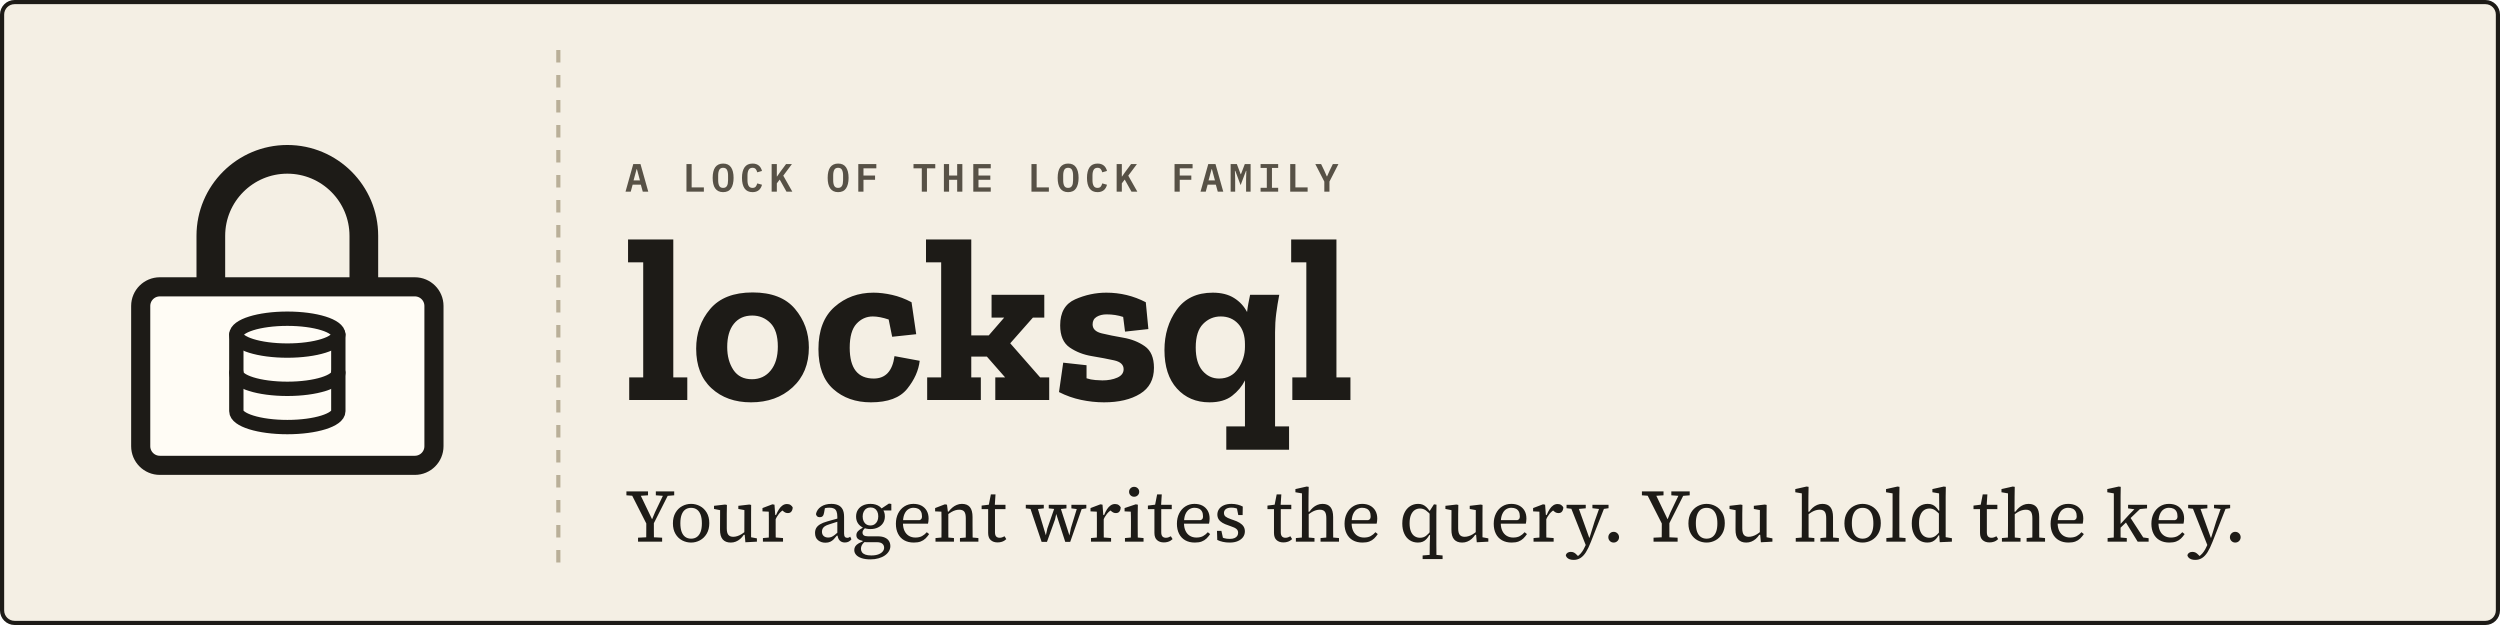
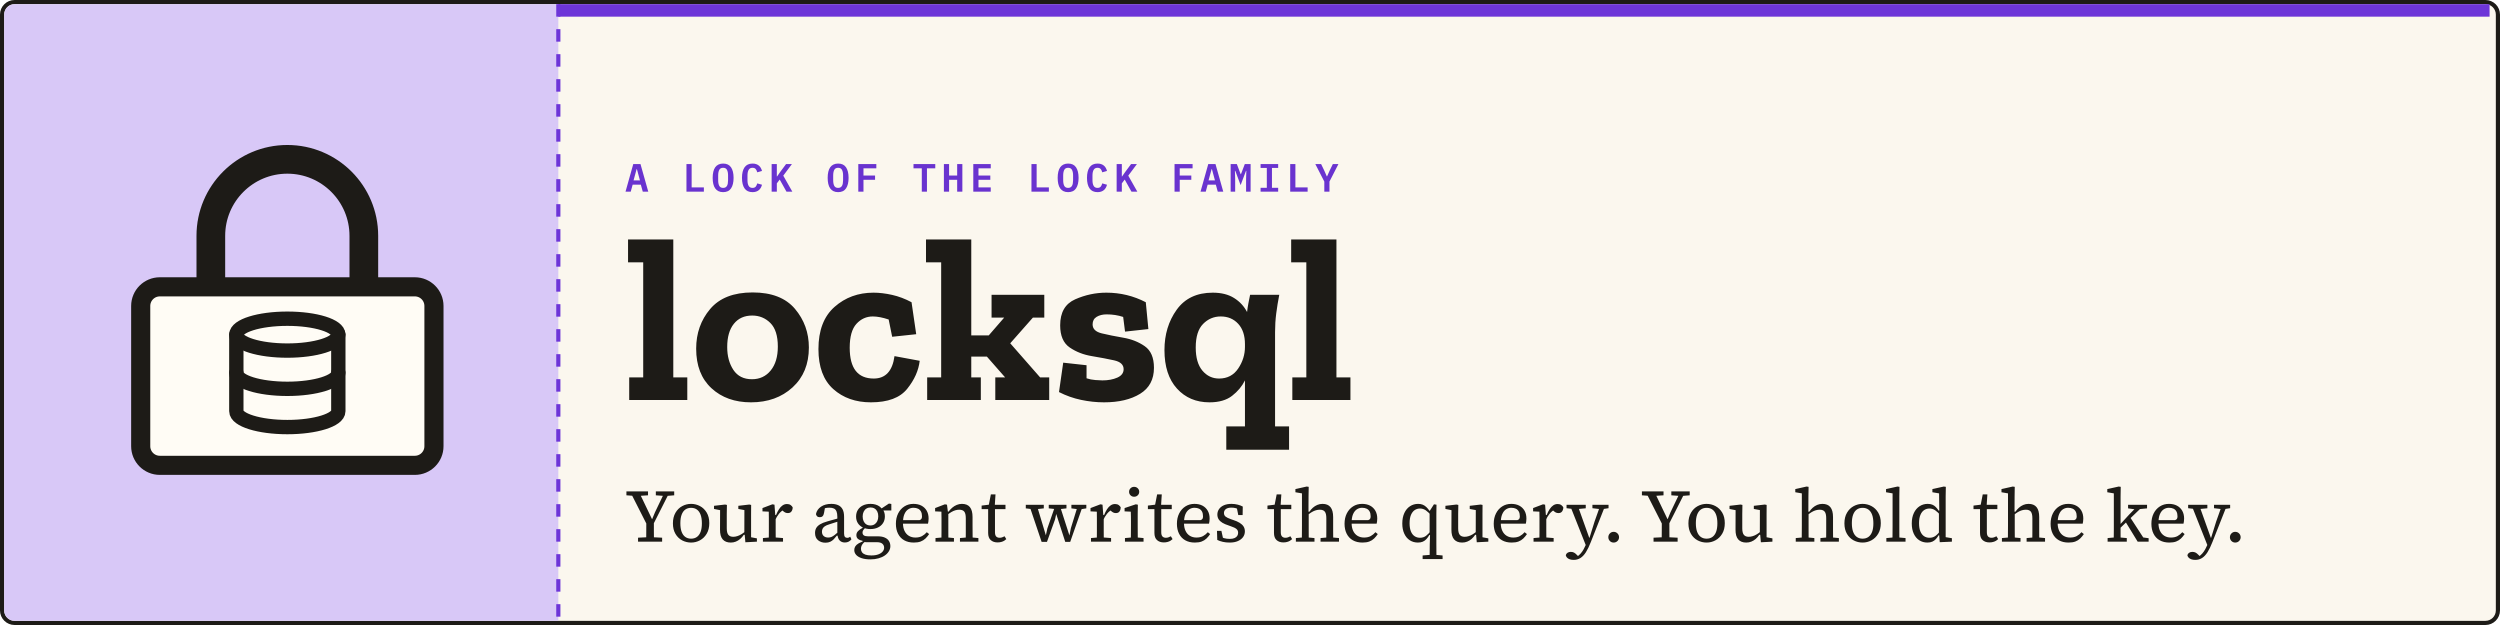
<svg xmlns="http://www.w3.org/2000/svg" viewBox="0 0 1200 300" width="1200" height="300" role="img" aria-label="locksql: Your agent writes the query. You hold the key.">
  <style>.lg .i{stroke:#1d1b17}.lg .f{fill:#1d1b17}.lg .p{fill:#fffcf5}.lg .d{stroke:#575146}</style>
-   <rect x="1" y="1" width="1198" height="298" rx="6" fill="#f4efe4" stroke="#1d1b17" stroke-width="2" />
-   <path d="M268 24 V276" stroke="#b9af98" stroke-width="2" stroke-dasharray="6 6" />
+   <rect x="1" y="1" width="1198" height="298" rx="6" fill="#fbf7ee" stroke="#1d1b17" stroke-width="2" />
+   <path d="M7 2 H268 V298 H7 a5 5 0 0 1 -5 -5 V7 a5 5 0 0 1 5 -5 Z" fill="#d8c8f7" />
+   <path d="M268 2 V298" stroke="#6d35d8" stroke-width="2" stroke-dasharray="6 6" />
+   <path d="M268 5 H1195" stroke="#6d35d8" stroke-width="6" />
  <g class="lg" transform="translate(40 52) scale(1.53)">
    <path class="i" d="M40 58 V40 a24 24 0 0 1 48 0 V58" fill="none" stroke-width="9" stroke-linecap="round" />
    <rect class="p i" x="18" y="56" width="92" height="56" rx="6" stroke-width="6" />
    <g class="i" fill="none" stroke-width="4.5" stroke-linecap="round" stroke-linejoin="round">
      <ellipse cx="64" cy="71" rx="16" ry="5" />
      <path d="M48 71 V95 a16 5 0 0 0 32 0 V71" />
      <path d="M48 83 a16 5 0 0 0 32 0" />
    </g>
  </g>
-   <path fill="#575146" d="M308.53 92 307.6 88.64H303.67L302.75 92H300.25L303.97 78.74H307.43L311.17 92ZM305.72 81.19H305.57L304.1 86.6H307.18ZM329.5 92V78.74H331.99V89.95H337.86V92ZM347.1 92.23Q345.81 92.23 344.86 91.76Q343.91 91.3 343.29 90.42Q342.67 89.55 342.38 88.28Q342.08 87 342.08 85.37Q342.08 83.75 342.38 82.47Q342.67 81.19 343.29 80.31Q343.91 79.44 344.86 78.98Q345.81 78.51 347.1 78.51Q349.68 78.51 350.9 80.31Q352.12 82.12 352.12 85.37Q352.12 88.62 350.9 90.42Q349.68 92.23 347.1 92.23ZM347.1 90.19Q347.76 90.19 348.22 89.94Q348.68 89.68 348.95 89.21Q349.23 88.73 349.35 88.04Q349.47 87.34 349.47 86.49V84.23Q349.47 82.52 348.95 81.53Q348.43 80.54 347.1 80.54Q345.77 80.54 345.25 81.53Q344.72 82.52 344.72 84.23V86.51Q344.72 88.22 345.25 89.21Q345.77 90.19 347.1 90.19ZM361.24 92.23Q358.64 92.23 357.39 90.44Q356.15 88.66 356.15 85.37Q356.15 82.1 357.39 80.31Q358.64 78.51 361.24 78.51Q362.23 78.51 362.98 78.78Q363.73 79.04 364.28 79.51Q364.83 79.97 365.19 80.63Q365.56 81.28 365.76 82.06L363.48 82.71Q363.35 82.25 363.18 81.85Q363.01 81.45 362.75 81.16Q362.5 80.87 362.12 80.7Q361.74 80.54 361.2 80.54Q359.91 80.54 359.35 81.53Q358.79 82.52 358.79 84.23V86.51Q358.79 88.22 359.35 89.21Q359.91 90.19 361.2 90.19Q361.74 90.19 362.12 90.03Q362.5 89.87 362.75 89.58Q363.01 89.28 363.18 88.88Q363.35 88.48 363.48 88.03L365.76 88.67Q365.56 89.45 365.19 90.11Q364.83 90.77 364.28 91.23Q363.73 91.7 362.98 91.96Q362.23 92.23 361.24 92.23ZM374.26 86.19 372.88 88.01V92H370.39V78.74H372.88V84.7H372.99L374.53 82.5L377.32 78.74H380.13L375.97 84.32L380.32 92H377.51ZM402.3 92.23Q401.01 92.23 400.06 91.76Q399.11 91.3 398.49 90.42Q397.87 89.55 397.58 88.28Q397.28 87 397.28 85.37Q397.28 83.75 397.58 82.47Q397.87 81.19 398.49 80.31Q399.11 79.44 400.06 78.98Q401.01 78.51 402.3 78.51Q404.88 78.51 406.1 80.31Q407.32 82.12 407.32 85.37Q407.32 88.62 406.1 90.42Q404.88 92.23 402.3 92.23ZM402.3 90.19Q402.97 90.19 403.42 89.94Q403.88 89.68 404.15 89.21Q404.43 88.73 404.55 88.04Q404.68 87.34 404.68 86.49V84.23Q404.68 82.52 404.15 81.53Q403.63 80.54 402.3 80.54Q400.97 80.54 400.45 81.53Q399.93 82.52 399.93 84.23V86.51Q399.93 88.22 400.45 89.21Q400.97 90.19 402.3 90.19ZM411.98 92V78.74H420.64V80.79H414.47V84.25H420.03V86.3H414.47V92ZM444.94 80.79V92H442.46V80.79H438.48V78.74H448.93V80.79ZM459.44 86.3H455.56V92H453.07V78.74H455.56V84.25H459.44V78.74H461.93V92H459.44ZM467.18 92V78.74H475.56V80.79H469.67V84.25H475.35V86.3H469.67V89.95H475.56V92ZM495.1 92V78.74H497.59V89.95H503.46V92ZM512.7 92.23Q511.41 92.23 510.46 91.76Q509.51 91.3 508.89 90.42Q508.27 89.55 507.98 88.28Q507.68 87 507.68 85.37Q507.68 83.75 507.98 82.47Q508.27 81.19 508.89 80.31Q509.51 79.44 510.46 78.98Q511.41 78.51 512.7 78.51Q515.28 78.51 516.5 80.31Q517.72 82.12 517.72 85.37Q517.72 88.62 516.5 90.42Q515.28 92.23 512.7 92.23ZM512.7 90.19Q513.37 90.19 513.82 89.94Q514.28 89.68 514.55 89.21Q514.83 88.73 514.95 88.04Q515.08 87.34 515.08 86.49V84.23Q515.08 82.52 514.55 81.53Q514.03 80.54 512.7 80.54Q511.37 80.54 510.85 81.53Q510.33 82.52 510.33 84.23V86.51Q510.33 88.22 510.85 89.21Q511.37 90.19 512.7 90.19ZM526.84 92.23Q524.24 92.23 522.99 90.44Q521.75 88.66 521.75 85.37Q521.75 82.1 522.99 80.31Q524.24 78.51 526.84 78.51Q527.83 78.51 528.58 78.78Q529.33 79.04 529.88 79.51Q530.43 79.97 530.79 80.63Q531.16 81.28 531.36 82.06L529.08 82.71Q528.95 82.25 528.78 81.85Q528.61 81.45 528.35 81.16Q528.1 80.87 527.72 80.7Q527.34 80.54 526.8 80.54Q525.51 80.54 524.95 81.53Q524.39 82.52 524.39 84.23V86.51Q524.39 88.22 524.95 89.21Q525.51 90.19 526.8 90.19Q527.34 90.19 527.72 90.03Q528.1 89.87 528.35 89.58Q528.61 89.28 528.78 88.88Q528.95 88.48 529.08 88.03L531.36 88.67Q531.16 89.45 530.79 90.11Q530.43 90.77 529.88 91.23Q529.33 91.7 528.58 91.96Q527.83 92.23 526.84 92.23ZM539.86 86.19 538.48 88.01V92H535.99V78.74H538.48V84.7H538.59L540.13 82.5L542.92 78.74H545.73L541.57 84.32L545.92 92H543.11ZM563.78 92V78.74H572.44V80.79H566.27V84.25H571.83V86.3H566.27V92ZM584.53 92 583.6 88.64H579.67L578.76 92H576.25L579.97 78.74H583.43L587.17 92ZM581.72 81.19H581.57L580.1 86.6H583.18ZM598.12 85.86 598.24 82.03H598.07L595.5 88.85L592.94 82.03H592.76L592.88 85.86V92H590.71V78.74H593.68L595.52 83.62H595.65L597.51 78.74H600.29V92H598.12ZM605.08 92V90.14H608.07V80.6H605.08V78.74H613.52V80.6H610.54V90.14H613.52V92ZM619.3 92V78.74H621.79V89.95H627.66V92ZM635.67 92V87.16L631.35 78.74H634.13L635.67 81.93L636.86 84.65H637L638.21 81.93L639.77 78.74H642.45L638.14 87.16V92Z" />
+   <path fill="#6933cf" d="M308.53 92 307.6 88.64H303.67L302.75 92H300.25L303.97 78.74H307.43L311.17 92ZM305.72 81.19H305.57L304.1 86.6H307.18ZM329.5 92V78.74H331.99V89.95H337.86V92ZM347.1 92.23Q345.81 92.23 344.86 91.76Q343.91 91.3 343.29 90.42Q342.67 89.55 342.38 88.28Q342.08 87 342.08 85.37Q342.08 83.75 342.38 82.47Q342.67 81.19 343.29 80.31Q343.91 79.44 344.86 78.98Q345.81 78.51 347.1 78.51Q349.68 78.51 350.9 80.31Q352.12 82.12 352.12 85.37Q352.12 88.62 350.9 90.42Q349.68 92.23 347.1 92.23ZM347.1 90.19Q347.76 90.19 348.22 89.94Q348.68 89.68 348.95 89.21Q349.23 88.73 349.35 88.04Q349.47 87.34 349.47 86.49V84.23Q349.47 82.52 348.95 81.53Q348.43 80.54 347.1 80.54Q345.77 80.54 345.25 81.53Q344.72 82.52 344.72 84.23V86.51Q344.72 88.22 345.25 89.21Q345.77 90.19 347.1 90.19ZM361.24 92.23Q358.64 92.23 357.39 90.44Q356.15 88.66 356.15 85.37Q356.15 82.1 357.39 80.31Q358.64 78.51 361.24 78.51Q362.23 78.51 362.98 78.78Q363.73 79.04 364.28 79.51Q364.83 79.97 365.19 80.63Q365.56 81.28 365.76 82.06L363.48 82.71Q363.35 82.25 363.18 81.85Q363.01 81.45 362.75 81.16Q362.5 80.87 362.12 80.7Q361.74 80.54 361.2 80.54Q359.91 80.54 359.35 81.53Q358.79 82.52 358.79 84.23V86.51Q358.79 88.22 359.35 89.21Q359.91 90.19 361.2 90.19Q361.74 90.19 362.12 90.03Q362.5 89.87 362.75 89.58Q363.01 89.28 363.18 88.88Q363.35 88.48 363.48 88.03L365.76 88.67Q365.56 89.45 365.19 90.11Q364.83 90.77 364.28 91.23Q363.73 91.7 362.98 91.96Q362.23 92.23 361.24 92.23ZM374.26 86.19 372.88 88.01V92H370.39V78.74H372.88V84.7H372.99L374.53 82.5L377.32 78.74H380.13L375.97 84.32L380.32 92H377.51ZM402.3 92.23Q401.01 92.23 400.06 91.76Q399.11 91.3 398.49 90.42Q397.87 89.55 397.58 88.28Q397.28 87 397.28 85.37Q397.28 83.75 397.58 82.47Q397.87 81.19 398.49 80.31Q399.11 79.44 400.06 78.98Q401.01 78.51 402.3 78.51Q404.88 78.51 406.1 80.31Q407.32 82.12 407.32 85.37Q407.32 88.62 406.1 90.42Q404.88 92.23 402.3 92.23ZM402.3 90.19Q402.97 90.19 403.42 89.94Q403.88 89.68 404.15 89.21Q404.43 88.73 404.55 88.04Q404.68 87.34 404.68 86.49V84.23Q404.68 82.52 404.15 81.53Q403.63 80.54 402.3 80.54Q400.97 80.54 400.45 81.53Q399.93 82.52 399.93 84.23V86.51Q399.93 88.22 400.45 89.21Q400.97 90.19 402.3 90.19ZM411.98 92V78.74H420.64V80.79H414.47V84.25H420.03V86.3H414.47V92ZM444.94 80.79V92H442.46V80.79H438.48V78.74H448.93V80.79ZM459.44 86.3H455.56V92H453.07V78.74H455.56V84.25H459.44V78.74H461.93V92H459.44ZM467.18 92V78.74H475.56V80.79H469.67V84.25H475.35V86.3H469.67V89.95H475.56V92ZM495.1 92V78.74H497.59V89.95H503.46V92ZM512.7 92.23Q511.41 92.23 510.46 91.76Q509.51 91.3 508.89 90.42Q508.27 89.55 507.98 88.28Q507.68 87 507.68 85.37Q507.68 83.75 507.98 82.47Q508.27 81.19 508.89 80.31Q509.51 79.44 510.46 78.98Q511.41 78.51 512.7 78.51Q515.28 78.51 516.5 80.31Q517.72 82.12 517.72 85.37Q517.72 88.62 516.5 90.42Q515.28 92.23 512.7 92.23ZM512.7 90.19Q513.37 90.19 513.82 89.94Q514.28 89.68 514.55 89.21Q514.83 88.73 514.95 88.04Q515.08 87.34 515.08 86.49V84.23Q515.08 82.52 514.55 81.53Q514.03 80.54 512.7 80.54Q511.37 80.54 510.85 81.53Q510.33 82.52 510.33 84.23V86.51Q510.33 88.22 510.85 89.21Q511.37 90.19 512.7 90.19ZM526.84 92.23Q524.24 92.23 522.99 90.44Q521.75 88.66 521.75 85.37Q521.75 82.1 522.99 80.31Q524.24 78.51 526.84 78.51Q527.83 78.51 528.58 78.78Q529.33 79.04 529.88 79.51Q530.43 79.97 530.79 80.63Q531.16 81.28 531.36 82.06L529.08 82.71Q528.95 82.25 528.78 81.85Q528.61 81.45 528.35 81.16Q528.1 80.87 527.72 80.7Q527.34 80.54 526.8 80.54Q525.51 80.54 524.95 81.53Q524.39 82.52 524.39 84.23V86.51Q524.39 88.22 524.95 89.21Q525.51 90.19 526.8 90.19Q527.34 90.19 527.72 90.03Q528.1 89.87 528.35 89.58Q528.61 89.28 528.78 88.88Q528.95 88.48 529.08 88.03L531.36 88.67Q531.16 89.45 530.79 90.11Q530.43 90.77 529.88 91.23Q529.33 91.7 528.58 91.96Q527.83 92.23 526.84 92.23ZM539.86 86.19 538.48 88.01V92H535.99V78.74H538.48V84.7H538.59L540.13 82.5L542.92 78.74H545.73L541.57 84.32L545.92 92H543.11ZM563.78 92V78.74H572.44V80.79H566.27V84.25H571.83V86.3H566.27V92ZM584.53 92 583.6 88.64H579.67L578.76 92H576.25L579.97 78.74H583.43L587.17 92ZM581.72 81.19H581.57L580.1 86.6H583.18ZM598.12 85.86 598.24 82.03H598.07L595.5 88.85L592.94 82.03H592.76L592.88 85.86V92H590.71V78.74H593.68L595.52 83.62H595.65L597.51 78.74H600.29V92H598.12ZM605.08 92V90.14H608.07V80.6H605.08V78.74H613.52V80.6H610.54V90.14H613.52V92ZM619.3 92V78.74H621.79V89.95H627.66V92ZM635.67 92V87.16L631.35 78.74H634.13L635.67 81.93L636.86 84.65H637L638.21 81.93L639.77 78.74H642.45L638.14 87.16V92Z" />
  <path fill="#1d1b17" d="M329.9 192H302.02V181.14H308.74V125.92H301.46V114.94H323.18V181.14H329.9ZM388.26 166.8Q388.26 178.78 380.42 185.95Q372.58 193.12 360.48 193.12Q348.83 193.12 341.5 186.34Q334.16 179.57 334.16 167.36Q334.16 156.27 340.88 148.32Q347.6 140.37 361.26 140.37Q374.93 140.37 381.59 148.26Q388.26 156.16 388.26 166.8ZM373.36 166.35Q373.36 158.62 369.78 155.04Q366.19 151.46 361.04 151.46Q355.44 151.46 352.25 155.43Q349.06 159.41 349.06 166.58Q349.06 173.07 352.02 177.55Q354.99 182.03 360.93 182.03Q366.53 182.03 369.94 177.83Q373.36 173.63 373.36 166.35ZM441.46 173.18Q440.67 180.13 435.46 186.62Q430.26 193.12 418.05 193.12Q407.07 193.12 399.96 186.74Q392.85 180.35 392.85 167.58Q392.85 154.14 400.58 147.31Q408.3 140.48 419.28 140.48Q423.42 140.48 428.18 141.54Q432.94 142.61 437.54 145.07L439.78 160.42L428.24 161.65L426.56 153.36Q422.19 151.9 418.94 151.9Q414.35 151.9 411.1 155.43Q407.86 158.96 407.86 166.91Q407.86 181.7 419.39 181.7Q427.9 181.7 429.36 170.94ZM503.62 192H477.74V181.14H482.45L473.71 171.17H466.21V181.14H470.8V192H445.04V181.14H451.76V125.92H444.48V114.94H466.21V160.98H474.61L482 152.46H475.95V141.49H501.26V152.46H495.78L484.91 164.78L499.25 181.14H503.62ZM553.9 176.54Q553.9 184.94 547.24 189.03Q540.58 193.12 529.94 193.12Q524.45 193.12 518.9 191.94Q513.36 190.77 508.32 188.19L510.34 174.08L521.54 175.31V181.58Q523.55 182.26 525.79 182.42Q528.03 182.59 529.15 182.59Q533.3 182.59 536.32 181.25Q539.34 179.9 539.34 177.22Q539.34 173.97 534.75 172.96Q530.16 171.95 524.11 170.94Q518.06 169.94 513.47 166.8Q508.88 163.66 508.88 156.16Q508.88 146.86 516.1 143.67Q523.33 140.48 531.06 140.48Q541.14 140.48 549.98 145.07L551.22 157.95L540.02 159.18L539.12 152.13Q535.42 150.9 531.17 150.9Q528.37 150.9 526.41 152.07Q524.45 153.25 524.45 155.71Q524.45 158.96 528.87 160.02Q533.3 161.09 539.18 162.1Q545.06 163.1 549.48 166.18Q553.9 169.26 553.9 176.54ZM618.75 215.86H588.62V204.66H597.58V182.59Q595.46 186.85 591.42 189.98Q587.39 193.12 580.56 193.12Q570.93 193.12 564.94 186.51Q558.94 179.9 558.94 168.03Q558.94 156.83 564.82 148.66Q570.7 140.48 582.13 140.48Q588.29 140.48 592.38 143.06Q596.46 145.63 598.59 149.78Q598.82 147.76 599.21 145.69Q599.6 143.62 600.05 141.49H614.05Q613.15 146.08 612.59 150.45Q612.03 154.82 612.03 159.41V204.66H618.75ZM597.58 166.46V165.23Q597.58 158.96 594.34 155.43Q591.09 151.9 585.94 151.9Q581.01 151.9 577.48 155.49Q573.95 159.07 573.95 166.8Q573.95 174.08 577.14 177.89Q580.34 181.7 585.15 181.7Q591.09 181.7 594.34 176.88Q597.58 172.06 597.58 166.46ZM648.21 192H620.32V181.14H627.04V125.92H619.76V114.94H641.49V181.14H648.21Z" />
  <path fill="#1d1b17" d="M306.26 260V258.09L311.45 257.84H312.6L317.82 258.09V260ZM310.15 260Q310.19 258.7 310.19 257.41Q310.19 256.11 310.21 254.78Q310.22 253.45 310.22 252.04Q310.22 250.64 310.22 249.16H313.86Q313.86 250.64 313.86 252.03Q313.86 253.41 313.86 254.76Q313.86 256.11 313.88 257.41Q313.9 258.7 313.9 260ZM310.76 252.33 302.41 235.88H306.59L313.21 249.7H312.82L314.4 245.89L319.19 235.88H321.56L313.25 252.33ZM300.68 237.75V235.88H311.05V237.75L306.55 238.04H304.72ZM314.8 237.75V235.88H323.62V237.75L320.02 238.04H318.79ZM331.72 260.43Q329.45 260.43 327.45 259.39Q325.45 258.34 324.23 256.27Q323 254.2 323 251.22Q323 248.23 324.23 246.12Q325.45 244.02 327.45 242.94Q329.45 241.86 331.72 241.86Q333.98 241.86 335.98 242.92Q337.98 243.98 339.22 246.05Q340.46 248.12 340.46 251.11Q340.46 254.1 339.22 256.18Q337.98 258.27 335.98 259.35Q333.98 260.43 331.72 260.43ZM331.72 258.56Q333.37 258.56 334.52 257.73Q335.68 256.9 336.29 255.28Q336.9 253.66 336.9 251.22Q336.9 248.73 336.29 247.08Q335.68 245.42 334.52 244.59Q333.37 243.76 331.72 243.76Q330.1 243.76 328.94 244.59Q327.79 245.42 327.18 247.06Q326.57 248.7 326.57 251.14Q326.57 253.63 327.18 255.27Q327.79 256.9 328.94 257.73Q330.1 258.56 331.72 258.56ZM350.76 260.43Q348.24 260.43 346.91 258.92Q345.58 257.41 345.61 254.17L345.65 243.87L346.76 245.1L342.73 244.3V242.79L348.02 242.18L348.92 242.36L348.85 246.72V253.59Q348.85 255.79 349.61 256.72Q350.36 257.66 351.95 257.66Q352.88 257.66 353.87 257.35Q354.86 257.05 355.84 256.45Q356.81 255.86 357.74 255.07L358.03 256.69H357.02Q356.27 257.84 355.3 258.69Q354.32 259.53 353.19 259.98Q352.06 260.43 350.76 260.43ZM357.78 260.29 357.42 256.22 357.28 256.18 357.31 244.84 354.4 244.3V242.79L359.65 242.18L360.55 242.36L360.52 246.72V257.88L363.32 258.42V260ZM366.2 260V258.27L370.27 257.91H371.28L375.85 258.27V260ZM369.01 260Q369.01 258.92 369.03 257.59Q369.05 256.26 369.05 254.85Q369.05 253.45 369.05 252.26V250.39Q369.05 249.45 369.05 248.66Q369.05 247.87 369.03 247.13Q369.01 246.39 369.01 245.6L365.99 245.46V243.87L370.74 242.07L371.75 242.25L372.11 247.15L372.32 247.18V252.26Q372.32 253.45 372.32 254.85Q372.32 256.26 372.34 257.59Q372.36 258.92 372.36 260ZM372 249.88 371.71 247.22H372.5Q373.15 245.6 373.93 244.41Q374.7 243.22 375.65 242.58Q376.61 241.93 377.76 241.93Q378.84 241.93 379.54 242.45Q380.24 242.97 380.5 243.58Q380.46 244.7 379.9 245.49Q379.34 246.28 378.16 246.28Q377.4 246.28 376.84 245.98Q376.28 245.67 375.82 245.24L374.99 244.45L376.86 244.3Q375.06 245.17 373.89 246.63Q372.72 248.08 372 249.88ZM396.19 260.5Q394.14 260.5 392.68 259.32Q391.22 258.13 391.22 255.82Q391.22 254.49 391.78 253.48Q392.34 252.48 393.62 251.68Q394.9 250.89 397.09 250.28Q398.14 249.96 399.16 249.69Q400.19 249.42 401.21 249.13Q402.24 248.84 403.25 248.55V250.03Q401.95 250.42 400.66 250.84Q399.36 251.25 398.06 251.68Q396.59 252.12 395.83 252.67Q395.08 253.23 394.81 253.86Q394.54 254.49 394.54 255.21Q394.54 256.54 395.36 257.28Q396.19 258.02 397.56 258.02Q398.46 258.02 399.18 257.7Q399.9 257.37 400.73 256.71Q401.56 256.04 402.67 255.07L402.92 257.12H401.66Q400.94 258.06 400.21 258.83Q399.47 259.6 398.51 260.05Q397.56 260.5 396.19 260.5ZM405.52 260.4Q403.97 260.4 403.01 259.39Q402.06 258.38 401.99 256.4L401.92 256.33V248.08Q401.92 246.43 401.52 245.46Q401.12 244.48 400.28 244.09Q399.43 243.69 398.14 243.69Q397.24 243.69 396.41 243.84Q395.58 243.98 394.68 244.38L396.12 242.94L395.54 246.18Q395.36 247.26 394.86 247.76Q394.36 248.26 393.53 248.26Q392.66 248.26 392.21 247.81Q391.76 247.36 391.66 246.75Q392.12 244.52 394.1 243.19Q396.08 241.86 399.07 241.86Q400.94 241.86 402.31 242.47Q403.68 243.08 404.42 244.43Q405.16 245.78 405.16 248.08V256.08Q405.16 257.19 405.55 257.68Q405.95 258.16 406.67 258.16Q407.14 258.16 407.48 258Q407.82 257.84 408.11 257.62L408.68 258.88Q408.14 259.57 407.37 259.98Q406.6 260.4 405.52 260.4ZM417.83 268.5Q415.31 268.5 413.58 267.92Q411.85 267.34 410.95 266.34Q410.05 265.33 410.05 264.03Q410.05 263.02 410.56 262.23Q411.06 261.44 412.18 260.79Q413.29 260.14 415.09 259.6L415.34 259.86Q414.66 260.36 414.19 260.94Q413.72 261.51 413.49 262.12Q413.26 262.74 413.26 263.46Q413.26 264.39 413.78 265.11Q414.3 265.83 415.4 266.23Q416.5 266.62 418.22 266.62Q420.24 266.62 421.61 266.1Q422.98 265.58 423.68 264.73Q424.38 263.89 424.38 262.92Q424.38 261.73 423.53 260.99Q422.69 260.25 420.85 260.25H416.21Q415.67 260.25 415.11 260.23Q414.55 260.22 414.05 260.18V259.6Q412.72 259.35 411.89 258.72Q411.06 258.09 411.06 256.87Q411.06 255.79 411.83 254.96Q412.61 254.13 414.08 253.34V252.55L415.92 252.84Q414.95 253.66 414.48 254.28Q414.01 254.89 414.01 255.61Q414.01 256.51 414.64 256.98Q415.27 257.44 416.71 257.44H421.39Q423.37 257.44 424.7 258.04Q426.04 258.63 426.7 259.69Q427.37 260.76 427.37 262.16Q427.37 263.42 426.68 264.57Q426 265.72 424.74 266.61Q423.48 267.49 421.72 267.99Q419.95 268.5 417.83 268.5ZM417.83 253.95Q415.81 253.95 414.25 253.23Q412.68 252.51 411.8 251.16Q410.92 249.81 410.92 247.94Q410.92 246.07 411.8 244.7Q412.68 243.33 414.25 242.59Q415.81 241.86 417.83 241.86Q419.16 241.86 420.24 242.18Q421.32 242.5 422.11 243.06Q422.9 243.62 423.37 244.38L423.62 244.41Q424.16 245.1 424.45 245.92Q424.74 246.75 424.74 247.87Q424.74 249.7 423.86 251.07Q422.98 252.44 421.41 253.2Q419.84 253.95 417.83 253.95ZM417.79 252.22Q418.94 252.22 419.79 251.67Q420.64 251.11 421.1 250.14Q421.57 249.16 421.57 247.83Q421.57 246.54 421.12 245.58Q420.67 244.63 419.83 244.11Q418.98 243.58 417.86 243.58Q416.71 243.58 415.87 244.12Q415.02 244.66 414.55 245.64Q414.08 246.61 414.08 247.9Q414.08 249.2 414.53 250.17Q414.98 251.14 415.81 251.68Q416.64 252.22 417.79 252.22ZM422.36 245.02V243.98H423.26L426.68 241.71L427.84 241.89V245.02ZM438.64 260.43Q435.94 260.43 434.01 259.33Q432.08 258.24 431.06 256.2Q430.03 254.17 430.03 251.4Q430.03 248.59 431.11 246.45Q432.19 244.3 434.1 243.08Q436.01 241.86 438.46 241.86Q440.65 241.86 442.27 242.7Q443.89 243.55 444.81 245.13Q445.73 246.72 445.73 248.91Q445.73 249.6 445.64 250.26Q445.55 250.93 445.44 251.36H431.94V249.67H441.37Q442.13 249.42 442.34 248.95Q442.56 248.48 442.56 247.87Q442.56 246.46 442.07 245.55Q441.59 244.63 440.67 244.18Q439.75 243.73 438.46 243.73Q437.09 243.73 435.94 244.48Q434.78 245.24 434.1 246.84Q433.42 248.44 433.42 251.04Q433.42 253.23 434.15 254.8Q434.89 256.36 436.24 257.19Q437.59 258.02 439.39 258.02Q441.3 258.02 442.58 257.32Q443.86 256.62 444.86 255.46L445.98 256.36Q445.19 257.55 444.22 258.49Q443.24 259.42 441.91 259.93Q440.58 260.43 438.64 260.43ZM449.04 260V258.27L453.11 257.91H454.08L457.9 258.27V260ZM451.88 260Q451.88 258.92 451.9 257.59Q451.92 256.26 451.92 254.85Q451.92 253.45 451.92 252.26V250.39Q451.92 249.45 451.92 248.66Q451.92 247.87 451.9 247.13Q451.88 246.39 451.88 245.6L448.86 245.46V243.87L453.54 242.07L454.55 242.25L455.05 246.14H455.2V252.26Q455.2 253.45 455.2 254.85Q455.2 256.26 455.21 257.59Q455.23 258.92 455.23 260ZM460.78 260V258.27L464.77 257.91H465.74L469.63 258.27V260ZM463.55 260Q463.55 258.92 463.57 257.59Q463.58 256.26 463.58 254.87Q463.58 253.48 463.58 252.26V248.77Q463.58 246.5 462.85 245.58Q462.11 244.66 460.45 244.66Q459.52 244.66 458.58 244.93Q457.64 245.2 456.69 245.76Q455.74 246.32 454.73 247.11L454.48 245.56H455.34Q456.1 244.52 457.07 243.69Q458.04 242.86 459.23 242.36Q460.42 241.86 461.71 241.86Q464.3 241.86 465.56 243.42Q466.82 244.99 466.82 248.19V252.26Q466.82 253.48 466.84 254.87Q466.86 256.26 466.86 257.59Q466.86 258.92 466.9 260ZM476 244.38V242.29H482.63V244.38ZM478.81 260.36Q476.8 260.36 475.55 259.24Q474.31 258.13 474.31 255.79Q474.31 255.14 474.31 254.51Q474.31 253.88 474.31 253.05V244.38H471.18V242.68L475.79 242.11L474.46 243.22L475.61 237.32H477.84L477.44 243.51L477.59 243.87V255.46Q477.59 256.9 478.18 257.52Q478.78 258.13 479.82 258.13Q480.5 258.13 481.08 257.91Q481.66 257.7 482.2 257.41L483.02 258.78Q482.63 259.17 482.02 259.55Q481.4 259.93 480.59 260.14Q479.78 260.36 478.81 260.36ZM499.98 260.11 493.97 242.29H497.6L502.14 257.37H501.92L502.72 253.7L506.68 242.29H508.58L513.44 257.37H513.26L514.02 253.52L517.48 242.29H519.92L513.7 260.11H511.32L506.86 246.32H507.07L506.42 249.31L502.54 260.11ZM492.38 244.02V242.29H501.02V244.02L497.06 244.45H495.95ZM503.4 244.02V242.29H511.9V244.02L508.62 244.38H506.86ZM514.27 244.02V242.29H521.44V244.02L518.66 244.45H517.58ZM523.67 260V258.27L527.74 257.91H528.74L533.32 258.27V260ZM526.48 260Q526.48 258.92 526.49 257.59Q526.51 256.26 526.51 254.85Q526.51 253.45 526.51 252.26V250.39Q526.51 249.45 526.51 248.66Q526.51 247.87 526.49 247.13Q526.48 246.39 526.48 245.6L523.45 245.46V243.87L528.2 242.07L529.21 242.25L529.57 247.15L529.79 247.18V252.26Q529.79 253.45 529.79 254.85Q529.79 256.26 529.81 257.59Q529.82 258.92 529.82 260ZM529.46 249.88 529.18 247.22H529.97Q530.62 245.6 531.39 244.41Q532.16 243.22 533.12 242.58Q534.07 241.93 535.22 241.93Q536.3 241.93 537.01 242.45Q537.71 242.97 537.96 243.58Q537.92 244.7 537.37 245.49Q536.81 246.28 535.62 246.28Q534.86 246.28 534.31 245.98Q533.75 245.67 533.28 245.24L532.45 244.45L534.32 244.3Q532.52 245.17 531.35 246.63Q530.18 248.08 529.46 249.88ZM539.98 260V258.27L544.01 257.91H545.02L548.9 258.27V260ZM542.78 260Q542.82 258.92 542.82 257.59Q542.82 256.26 542.84 254.85Q542.86 253.45 542.86 252.26V250.39Q542.86 249.02 542.84 247.9Q542.82 246.79 542.78 245.6L539.8 245.46V243.87L545.16 242.07L546.17 242.25L546.1 246.64V252.26Q546.1 253.45 546.11 254.85Q546.13 256.26 546.13 257.59Q546.13 258.92 546.17 260ZM544.37 238.44Q543.36 238.44 542.66 237.75Q541.96 237.07 541.96 236.06Q541.96 235.05 542.66 234.37Q543.36 233.68 544.37 233.68Q545.41 233.68 546.11 234.37Q546.82 235.05 546.82 236.06Q546.82 237.07 546.11 237.75Q545.41 238.44 544.37 238.44ZM555.82 244.38V242.29H562.44V244.38ZM558.62 260.36Q556.61 260.36 555.37 259.24Q554.12 258.13 554.12 255.79Q554.12 255.14 554.12 254.51Q554.12 253.88 554.12 253.05V244.38H550.99V242.68L555.6 242.11L554.27 243.22L555.42 237.32H557.65L557.26 243.51L557.4 243.87V255.46Q557.4 256.9 557.99 257.52Q558.59 258.13 559.63 258.13Q560.32 258.13 560.89 257.91Q561.47 257.7 562.01 257.41L562.84 258.78Q562.44 259.17 561.83 259.55Q561.22 259.93 560.41 260.14Q559.6 260.36 558.62 260.36ZM573.53 260.43Q570.83 260.43 568.9 259.33Q566.98 258.24 565.95 256.2Q564.92 254.17 564.92 251.4Q564.92 248.59 566 246.45Q567.08 244.3 568.99 243.08Q570.9 241.86 573.35 241.86Q575.54 241.86 577.16 242.7Q578.78 243.55 579.7 245.13Q580.62 246.72 580.62 248.91Q580.62 249.6 580.53 250.26Q580.44 250.93 580.33 251.36H566.83V249.67H576.26Q577.02 249.42 577.24 248.95Q577.45 248.48 577.45 247.87Q577.45 246.46 576.97 245.55Q576.48 244.63 575.56 244.18Q574.64 243.73 573.35 243.73Q571.98 243.73 570.83 244.48Q569.68 245.24 568.99 246.84Q568.31 248.44 568.31 251.04Q568.31 253.23 569.05 254.8Q569.78 256.36 571.13 257.19Q572.48 258.02 574.28 258.02Q576.19 258.02 577.47 257.32Q578.75 256.62 579.76 255.46L580.87 256.36Q580.08 257.55 579.11 258.49Q578.14 259.42 576.8 259.93Q575.47 260.43 573.53 260.43ZM590.23 260.43Q588.43 260.43 586.96 260.09Q585.48 259.75 584.29 259.17L584.15 254.82H586.27L587.24 259.21H585.52V257.41Q586.38 257.98 587.6 258.33Q588.83 258.67 590.27 258.67Q591.71 258.67 592.59 258.27Q593.47 257.88 593.89 257.21Q594.3 256.54 594.3 255.75Q594.3 254.56 593.47 253.88Q592.64 253.2 590.84 252.62L589.66 252.19Q587.96 251.65 586.78 250.95Q585.59 250.24 584.96 249.27Q584.33 248.3 584.33 246.97Q584.33 245.53 585.14 244.36Q585.95 243.19 587.48 242.52Q589.01 241.86 591.1 241.86Q592.68 241.86 594.08 242.22Q595.49 242.58 596.53 243.15L596.46 247.22H594.37L593.58 243.3H595.06V244.77Q594.19 244.2 593.2 243.93Q592.21 243.66 591.1 243.66Q589.26 243.66 588.38 244.38Q587.5 245.1 587.5 246.21Q587.5 247.33 588.27 247.96Q589.04 248.59 590.92 249.24L591.85 249.56Q593.76 250.17 595.04 250.96Q596.32 251.76 596.93 252.75Q597.54 253.74 597.54 255.07Q597.54 256.58 596.68 257.79Q595.81 258.99 594.19 259.71Q592.57 260.43 590.23 260.43ZM613.2 244.38V242.29H619.82V244.38ZM616.01 260.36Q613.99 260.36 612.75 259.24Q611.51 258.13 611.51 255.79Q611.51 255.14 611.51 254.51Q611.51 253.88 611.51 253.05V244.38H608.38V242.68L612.98 242.11L611.65 243.22L612.8 237.32H615.04L614.64 243.51L614.78 243.87V255.46Q614.78 256.9 615.38 257.52Q615.97 258.13 617.02 258.13Q617.7 258.13 618.28 257.91Q618.85 257.7 619.39 257.41L620.22 258.78Q619.82 259.17 619.21 259.55Q618.6 259.93 617.79 260.14Q616.98 260.36 616.01 260.36ZM622.02 260V258.27L626.09 257.91H627.06L630.95 258.27V260ZM624.86 260Q624.9 258.92 624.9 257.59Q624.9 256.26 624.92 254.85Q624.94 253.45 624.94 252.26V236.82L621.8 236.28V234.76L627.2 233.54L628.18 233.68L628.1 238.26L628.07 246.03L628.18 246.28V252.26Q628.18 253.45 628.18 254.85Q628.18 256.26 628.19 257.59Q628.21 258.92 628.21 260ZM633.86 260V258.27L637.82 257.91H638.83L642.72 258.27V260ZM636.6 260Q636.6 258.92 636.62 257.59Q636.64 256.26 636.64 254.87Q636.64 253.48 636.64 252.26V248.77Q636.64 246.5 635.9 245.58Q635.16 244.66 633.5 244.66Q632.57 244.66 631.63 244.93Q630.7 245.2 629.74 245.76Q628.79 246.32 627.78 247.15L627.46 245.6H628.54Q629.22 244.56 630.17 243.71Q631.13 242.86 632.3 242.36Q633.47 241.86 634.8 241.86Q637.36 241.86 638.63 243.42Q639.91 244.99 639.91 248.19V252.26Q639.91 253.48 639.91 254.87Q639.91 256.26 639.93 257.59Q639.95 258.92 639.95 260ZM653.99 260.43Q651.29 260.43 649.36 259.33Q647.44 258.24 646.41 256.2Q645.38 254.17 645.38 251.4Q645.38 248.59 646.46 246.45Q647.54 244.3 649.45 243.08Q651.36 241.86 653.81 241.86Q656 241.86 657.62 242.7Q659.24 243.55 660.16 245.13Q661.08 246.72 661.08 248.91Q661.08 249.6 660.99 250.26Q660.9 250.93 660.79 251.36H647.29V249.67H656.72Q657.48 249.42 657.7 248.95Q657.91 248.48 657.91 247.87Q657.91 246.46 657.43 245.55Q656.94 244.63 656.02 244.18Q655.1 243.73 653.81 243.73Q652.44 243.73 651.29 244.48Q650.14 245.24 649.45 246.84Q648.77 248.44 648.77 251.04Q648.77 253.23 649.51 254.8Q650.24 256.36 651.59 257.19Q652.94 258.02 654.74 258.02Q656.65 258.02 657.93 257.32Q659.21 256.62 660.22 255.46L661.33 256.36Q660.54 257.55 659.57 258.49Q658.6 259.42 657.26 259.93Q655.93 260.43 653.99 260.43ZM682.86 268.35V266.62L687.32 266.26H688.33L692.44 266.62V268.35ZM680.59 260.43Q678.4 260.43 676.7 259.33Q675.01 258.24 674.06 256.18Q673.1 254.13 673.1 251.29Q673.1 248.34 674.09 246.23Q675.08 244.12 676.81 242.99Q678.54 241.86 680.7 241.86Q681.96 241.86 682.91 242.25Q683.87 242.65 684.64 243.39Q685.42 244.12 686.14 245.17H687.29L687.11 247.54Q685.6 245.78 684.34 244.93Q683.08 244.09 681.6 244.09Q680.2 244.09 679.06 244.84Q677.93 245.6 677.26 247.17Q676.6 248.73 676.6 251.18Q676.6 253.56 677.24 255.1Q677.89 256.65 679.03 257.39Q680.16 258.13 681.6 258.13Q683.26 258.13 684.48 257.21Q685.7 256.29 687.07 254.49L687.22 256.83H686.06Q685.42 257.95 684.68 258.76Q683.94 259.57 682.95 260Q681.96 260.43 680.59 260.43ZM686.21 268.35Q686.24 267.2 686.24 266.01Q686.24 264.82 686.26 263.64Q686.28 262.45 686.28 261.3L686.42 256.9L686.21 256.65V245.2L686.32 245.17L688.3 242.07L689.52 242.25L689.45 246.61V261.3Q689.45 262.45 689.47 263.64Q689.48 264.82 689.48 266.01Q689.48 267.2 689.52 268.35ZM701.83 260.43Q699.31 260.43 697.98 258.92Q696.65 257.41 696.68 254.17L696.72 243.87L697.84 245.1L693.8 244.3V242.79L699.1 242.18L700 242.36L699.92 246.72V253.59Q699.92 255.79 700.68 256.72Q701.44 257.66 703.02 257.66Q703.96 257.66 704.95 257.35Q705.94 257.05 706.91 256.45Q707.88 255.86 708.82 255.07L709.1 256.69H708.1Q707.34 257.84 706.37 258.69Q705.4 259.53 704.26 259.98Q703.13 260.43 701.83 260.43ZM708.85 260.29 708.49 256.22 708.35 256.18 708.38 244.84 705.47 244.3V242.79L710.72 242.18L711.62 242.36L711.59 246.72V257.88L714.4 258.42V260ZM725.59 260.43Q722.89 260.43 720.97 259.33Q719.04 258.24 718.01 256.2Q716.99 254.17 716.99 251.4Q716.99 248.59 718.07 246.45Q719.15 244.3 721.06 243.08Q722.96 241.86 725.41 241.86Q727.61 241.86 729.23 242.7Q730.85 243.55 731.77 245.13Q732.68 246.72 732.68 248.91Q732.68 249.6 732.59 250.26Q732.5 250.93 732.4 251.36H718.9V249.67H728.33Q729.08 249.42 729.3 248.95Q729.52 248.48 729.52 247.87Q729.52 246.46 729.03 245.55Q728.54 244.63 727.63 244.18Q726.71 243.73 725.41 243.73Q724.04 243.73 722.89 244.48Q721.74 245.24 721.06 246.84Q720.37 248.44 720.37 251.04Q720.37 253.23 721.11 254.8Q721.85 256.36 723.2 257.19Q724.55 258.02 726.35 258.02Q728.26 258.02 729.53 257.32Q730.81 256.62 731.82 255.46L732.94 256.36Q732.14 257.55 731.17 258.49Q730.2 259.42 728.87 259.93Q727.54 260.43 725.59 260.43ZM736.1 260V258.27L740.17 257.91H741.18L745.75 258.27V260ZM738.91 260Q738.91 258.92 738.93 257.59Q738.95 256.26 738.95 254.85Q738.95 253.45 738.95 252.26V250.39Q738.95 249.45 738.95 248.66Q738.95 247.87 738.93 247.13Q738.91 246.39 738.91 245.6L735.89 245.46V243.87L740.64 242.07L741.65 242.25L742.01 247.15L742.22 247.18V252.26Q742.22 253.45 742.22 254.85Q742.22 256.26 742.24 257.59Q742.26 258.92 742.26 260ZM741.9 249.88 741.61 247.22H742.4Q743.05 245.6 743.83 244.41Q744.6 243.22 745.55 242.58Q746.51 241.93 747.66 241.93Q748.74 241.93 749.44 242.45Q750.14 242.97 750.4 243.58Q750.36 244.7 749.8 245.49Q749.24 246.28 748.06 246.28Q747.3 246.28 746.74 245.98Q746.18 245.67 745.72 245.24L744.89 244.45L746.76 244.3Q744.96 245.17 743.79 246.63Q742.62 248.08 741.9 249.88ZM755.33 268.75Q754.21 268.75 753.4 268.44Q752.59 268.14 752.12 267.6Q751.66 267.06 751.58 266.48Q751.76 265.76 752.41 265.33Q753.06 264.9 753.96 264.9Q754.86 264.9 755.51 265.24Q756.16 265.58 756.84 266.3L757.85 267.31L756.77 267.63L756.95 267.24Q757.96 266.55 758.75 265.65Q759.54 264.75 760.17 263.6Q760.8 262.45 761.38 261.12L761.95 259.68L762.53 259.53L765.41 250.28L768.25 242.29H770.66L763.61 260.14Q762.46 263.13 761.25 265.04Q760.04 266.95 758.6 267.85Q757.16 268.75 755.33 268.75ZM761.45 262.38 753.49 242.29H757.16L762.82 258.09L763.61 258.45ZM751.94 243.94V242.29H761.16V243.98L756.8 244.38H755.65ZM764.36 243.94V242.29H772.1V243.94L769.19 244.38H768.11ZM774.55 260.43Q773.47 260.43 772.73 259.68Q772 258.92 772 257.88Q772 256.8 772.73 256.04Q773.47 255.28 774.55 255.28Q775.63 255.28 776.39 256.04Q777.14 256.8 777.14 257.88Q777.14 258.92 776.39 259.68Q775.63 260.43 774.55 260.43ZM793.7 260V258.09L798.89 257.84H800.04L805.26 258.09V260ZM797.59 260Q797.63 258.7 797.63 257.41Q797.63 256.11 797.65 254.78Q797.66 253.45 797.66 252.04Q797.66 250.64 797.66 249.16H801.3Q801.3 250.64 801.3 252.03Q801.3 253.41 801.3 254.76Q801.3 256.11 801.32 257.41Q801.34 258.7 801.34 260ZM798.2 252.33 789.85 235.88H794.03L800.65 249.7H800.26L801.84 245.89L806.63 235.88H809L800.69 252.33ZM788.12 237.75V235.88H798.49V237.75L793.99 238.04H792.16ZM802.24 237.75V235.88H811.06V237.75L807.46 238.04H806.23ZM819.16 260.43Q816.89 260.43 814.89 259.39Q812.89 258.34 811.67 256.27Q810.44 254.2 810.44 251.22Q810.44 248.23 811.67 246.12Q812.89 244.02 814.89 242.94Q816.89 241.86 819.16 241.86Q821.42 241.86 823.42 242.92Q825.42 243.98 826.66 246.05Q827.9 248.12 827.9 251.11Q827.9 254.1 826.66 256.18Q825.42 258.27 823.42 259.35Q821.42 260.43 819.16 260.43ZM819.16 258.56Q820.81 258.56 821.96 257.73Q823.12 256.9 823.73 255.28Q824.34 253.66 824.34 251.22Q824.34 248.73 823.73 247.08Q823.12 245.42 821.96 244.59Q820.81 243.76 819.16 243.76Q817.54 243.76 816.38 244.59Q815.23 245.42 814.62 247.06Q814.01 248.7 814.01 251.14Q814.01 253.63 814.62 255.27Q815.23 256.9 816.38 257.73Q817.54 258.56 819.16 258.56ZM838.2 260.43Q835.68 260.43 834.35 258.92Q833.02 257.41 833.05 254.17L833.09 243.87L834.2 245.1L830.17 244.3V242.79L835.46 242.18L836.36 242.36L836.29 246.72V253.59Q836.29 255.79 837.05 256.72Q837.8 257.66 839.39 257.66Q840.32 257.66 841.31 257.35Q842.3 257.05 843.28 256.45Q844.25 255.86 845.18 255.07L845.47 256.69H844.46Q843.71 257.84 842.74 258.69Q841.76 259.53 840.63 259.98Q839.5 260.43 838.2 260.43ZM845.22 260.29 844.86 256.22 844.72 256.18 844.75 244.84 841.84 244.3V242.79L847.09 242.18L847.99 242.36L847.96 246.72V257.88L850.76 258.42V260ZM861.96 260V258.27L866.03 257.91H867L870.89 258.27V260ZM864.8 260Q864.84 258.92 864.84 257.59Q864.84 256.26 864.86 254.85Q864.88 253.45 864.88 252.26V236.82L861.74 236.28V234.76L867.14 233.54L868.12 233.68L868.04 238.26L868.01 246.03L868.12 246.28V252.26Q868.12 253.45 868.12 254.85Q868.12 256.26 868.13 257.59Q868.15 258.92 868.15 260ZM873.8 260V258.27L877.76 257.91H878.77L882.66 258.27V260ZM876.54 260Q876.54 258.92 876.56 257.59Q876.58 256.26 876.58 254.87Q876.58 253.48 876.58 252.26V248.77Q876.58 246.5 875.84 245.58Q875.1 244.66 873.44 244.66Q872.51 244.66 871.57 244.93Q870.64 245.2 869.68 245.76Q868.73 246.32 867.72 247.15L867.4 245.6H868.48Q869.16 244.56 870.11 243.71Q871.07 242.86 872.24 242.36Q873.41 241.86 874.74 241.86Q877.3 241.86 878.57 243.42Q879.85 244.99 879.85 248.19V252.26Q879.85 253.48 879.85 254.87Q879.85 256.26 879.87 257.59Q879.89 258.92 879.89 260ZM894.04 260.43Q891.77 260.43 889.77 259.39Q887.77 258.34 886.55 256.27Q885.32 254.2 885.32 251.22Q885.32 248.23 886.55 246.12Q887.77 244.02 889.77 242.94Q891.77 241.86 894.04 241.86Q896.3 241.86 898.3 242.92Q900.3 243.98 901.54 246.05Q902.78 248.12 902.78 251.11Q902.78 254.1 901.54 256.18Q900.3 258.27 898.3 259.35Q896.3 260.43 894.04 260.43ZM894.04 258.56Q895.69 258.56 896.84 257.73Q898 256.9 898.61 255.28Q899.22 253.66 899.22 251.22Q899.22 248.73 898.61 247.08Q898 245.42 896.84 244.59Q895.69 243.76 894.04 243.76Q892.42 243.76 891.26 244.59Q890.11 245.42 889.5 247.06Q888.89 248.7 888.89 251.14Q888.89 253.63 889.5 255.27Q890.11 256.9 891.26 257.73Q892.42 258.56 894.04 258.56ZM905.45 260V258.27L909.55 257.91H910.52L914.66 258.27V260ZM908.36 260Q908.4 258.7 908.4 257.41Q908.4 256.11 908.42 254.82Q908.44 253.52 908.44 252.26V236.82L905.3 236.28V234.76L910.78 233.54L911.75 233.68L911.68 238.26V252.26Q911.68 253.52 911.68 254.82Q911.68 256.11 911.69 257.41Q911.71 258.7 911.71 260ZM925.14 260.43Q922.94 260.43 921.25 259.33Q919.56 258.24 918.61 256.18Q917.65 254.13 917.65 251.25Q917.65 248.34 918.66 246.23Q919.67 244.12 921.4 242.99Q923.12 241.86 925.28 241.86Q926.54 241.86 927.48 242.23Q928.42 242.61 929.15 243.35Q929.89 244.09 930.54 245.1H931.84L931.66 247.54Q930.11 245.78 928.87 244.93Q927.62 244.09 926.15 244.09Q924.74 244.09 923.61 244.83Q922.48 245.56 921.81 247.13Q921.14 248.7 921.14 251.14Q921.14 253.56 921.79 255.1Q922.44 256.65 923.57 257.39Q924.71 258.13 926.15 258.13Q927.8 258.13 929.03 257.23Q930.25 256.33 931.62 254.49L931.76 256.94H930.54Q929.96 257.95 929.24 258.74Q928.52 259.53 927.53 259.98Q926.54 260.43 925.14 260.43ZM931.08 260.25 930.76 256.4 930.68 256.36V245.85L930.86 245.6L930.76 236.82L927.55 236.28V234.76L933.02 233.54L934 233.68L933.92 238.26V257.84L936.91 258.34V260ZM952.1 244.38V242.29H958.73V244.38ZM954.91 260.36Q952.9 260.36 951.65 259.24Q950.41 258.13 950.41 255.79Q950.41 255.14 950.41 254.51Q950.41 253.88 950.41 253.05V244.38H947.28V242.68L951.89 242.11L950.56 243.22L951.71 237.32H953.94L953.54 243.51L953.69 243.87V255.46Q953.69 256.9 954.28 257.52Q954.88 258.13 955.92 258.13Q956.6 258.13 957.18 257.91Q957.76 257.7 958.3 257.41L959.12 258.78Q958.73 259.17 958.12 259.55Q957.5 259.93 956.69 260.14Q955.88 260.36 954.91 260.36ZM960.92 260V258.27L964.99 257.91H965.96L969.85 258.27V260ZM963.77 260Q963.8 258.92 963.8 257.59Q963.8 256.26 963.82 254.85Q963.84 253.45 963.84 252.26V236.82L960.71 236.28V234.76L966.11 233.54L967.08 233.68L967.01 238.26L966.97 246.03L967.08 246.28V252.26Q967.08 253.45 967.08 254.85Q967.08 256.26 967.1 257.59Q967.12 258.92 967.12 260ZM972.77 260V258.27L976.73 257.91H977.74L981.62 258.27V260ZM975.5 260Q975.5 258.92 975.52 257.59Q975.54 256.26 975.54 254.87Q975.54 253.48 975.54 252.26V248.77Q975.54 246.5 974.8 245.58Q974.06 244.66 972.41 244.66Q971.47 244.66 970.54 244.93Q969.6 245.2 968.65 245.76Q967.69 246.32 966.68 247.15L966.36 245.6H967.44Q968.12 244.56 969.08 243.71Q970.03 242.86 971.2 242.36Q972.37 241.86 973.7 241.86Q976.26 241.86 977.54 243.42Q978.82 244.99 978.82 248.19V252.26Q978.82 253.48 978.82 254.87Q978.82 256.26 978.83 257.59Q978.85 258.92 978.85 260ZM992.89 260.43Q990.19 260.43 988.27 259.33Q986.34 258.24 985.31 256.2Q984.29 254.17 984.29 251.4Q984.29 248.59 985.37 246.45Q986.45 244.3 988.36 243.08Q990.26 241.86 992.71 241.86Q994.91 241.86 996.53 242.7Q998.15 243.55 999.07 245.13Q999.98 246.72 999.98 248.91Q999.98 249.6 999.89 250.26Q999.8 250.93 999.7 251.36H986.2V249.67H995.63Q996.38 249.42 996.6 248.95Q996.82 248.48 996.82 247.87Q996.82 246.46 996.33 245.55Q995.84 244.63 994.93 244.18Q994.01 243.73 992.71 243.73Q991.34 243.73 990.19 244.48Q989.04 245.24 988.36 246.84Q987.67 248.44 987.67 251.04Q987.67 253.23 988.41 254.8Q989.15 256.36 990.5 257.19Q991.85 258.02 993.65 258.02Q995.56 258.02 996.83 257.32Q998.11 256.62 999.12 255.46L1000.24 256.36Q999.44 257.55 998.47 258.49Q997.5 259.42 996.17 259.93Q994.84 260.43 992.89 260.43ZM1011.65 260V258.27L1015.75 257.91H1016.72L1020.86 258.27V260ZM1014.56 260Q1014.6 259.03 1014.6 258.07Q1014.6 257.12 1014.62 256.13Q1014.64 255.14 1014.64 254.17Q1014.64 253.2 1014.64 252.26V236.82L1011.5 236.28V234.76L1016.98 233.54L1017.95 233.68L1017.88 238.26V252.26Q1017.88 253.2 1017.88 254.17Q1017.88 255.14 1017.88 256.13Q1017.88 257.12 1017.89 258.07Q1017.91 259.03 1017.91 260ZM1016.4 254.71V251.97H1017.44L1022.02 246.97L1026.62 242.29H1029.32ZM1026.08 260 1020.07 250.17 1022.23 247.94 1028.75 257.98 1031.34 258.34V260ZM1021.48 244.02V242.29H1030.58V244.02L1026.19 244.45L1025.36 244.56ZM1041.28 260.43Q1038.58 260.43 1036.65 259.33Q1034.72 258.24 1033.7 256.2Q1032.67 254.17 1032.67 251.4Q1032.67 248.59 1033.75 246.45Q1034.83 244.3 1036.74 243.08Q1038.65 241.86 1041.1 241.86Q1043.29 241.86 1044.91 242.7Q1046.53 243.55 1047.45 245.13Q1048.37 246.72 1048.37 248.91Q1048.37 249.6 1048.28 250.26Q1048.19 250.93 1048.08 251.36H1034.58V249.67H1044.01Q1044.77 249.42 1044.98 248.95Q1045.2 248.48 1045.2 247.87Q1045.2 246.46 1044.71 245.55Q1044.23 244.63 1043.31 244.18Q1042.39 243.73 1041.1 243.73Q1039.73 243.73 1038.58 244.48Q1037.42 245.24 1036.74 246.84Q1036.06 248.44 1036.06 251.04Q1036.06 253.23 1036.79 254.8Q1037.53 256.36 1038.88 257.19Q1040.23 258.02 1042.03 258.02Q1043.94 258.02 1045.22 257.32Q1046.5 256.62 1047.5 255.46L1048.62 256.36Q1047.83 257.55 1046.86 258.49Q1045.88 259.42 1044.55 259.93Q1043.22 260.43 1041.28 260.43ZM1053.7 268.75Q1052.58 268.75 1051.77 268.44Q1050.96 268.14 1050.49 267.6Q1050.02 267.06 1049.95 266.48Q1050.13 265.76 1050.78 265.33Q1051.43 264.9 1052.33 264.9Q1053.23 264.9 1053.88 265.24Q1054.52 265.58 1055.21 266.3L1056.22 267.31L1055.14 267.63L1055.32 267.24Q1056.32 266.55 1057.12 265.65Q1057.91 264.75 1058.54 263.6Q1059.17 262.45 1059.74 261.12L1060.32 259.68L1060.9 259.53L1063.78 250.28L1066.62 242.29H1069.03L1061.98 260.14Q1060.82 263.13 1059.62 265.04Q1058.41 266.95 1056.97 267.85Q1055.53 268.75 1053.7 268.75ZM1059.82 262.38 1051.86 242.29H1055.53L1061.18 258.09L1061.98 258.45ZM1050.31 243.94V242.29H1059.53V243.98L1055.17 244.38H1054.02ZM1062.73 243.94V242.29H1070.47V243.94L1067.56 244.38H1066.48ZM1072.92 260.43Q1071.84 260.43 1071.1 259.68Q1070.36 258.92 1070.36 257.88Q1070.36 256.8 1071.1 256.04Q1071.84 255.28 1072.92 255.28Q1074 255.28 1074.76 256.04Q1075.51 256.8 1075.51 257.88Q1075.51 258.92 1074.76 259.68Q1074 260.43 1072.92 260.43Z" />
</svg>
